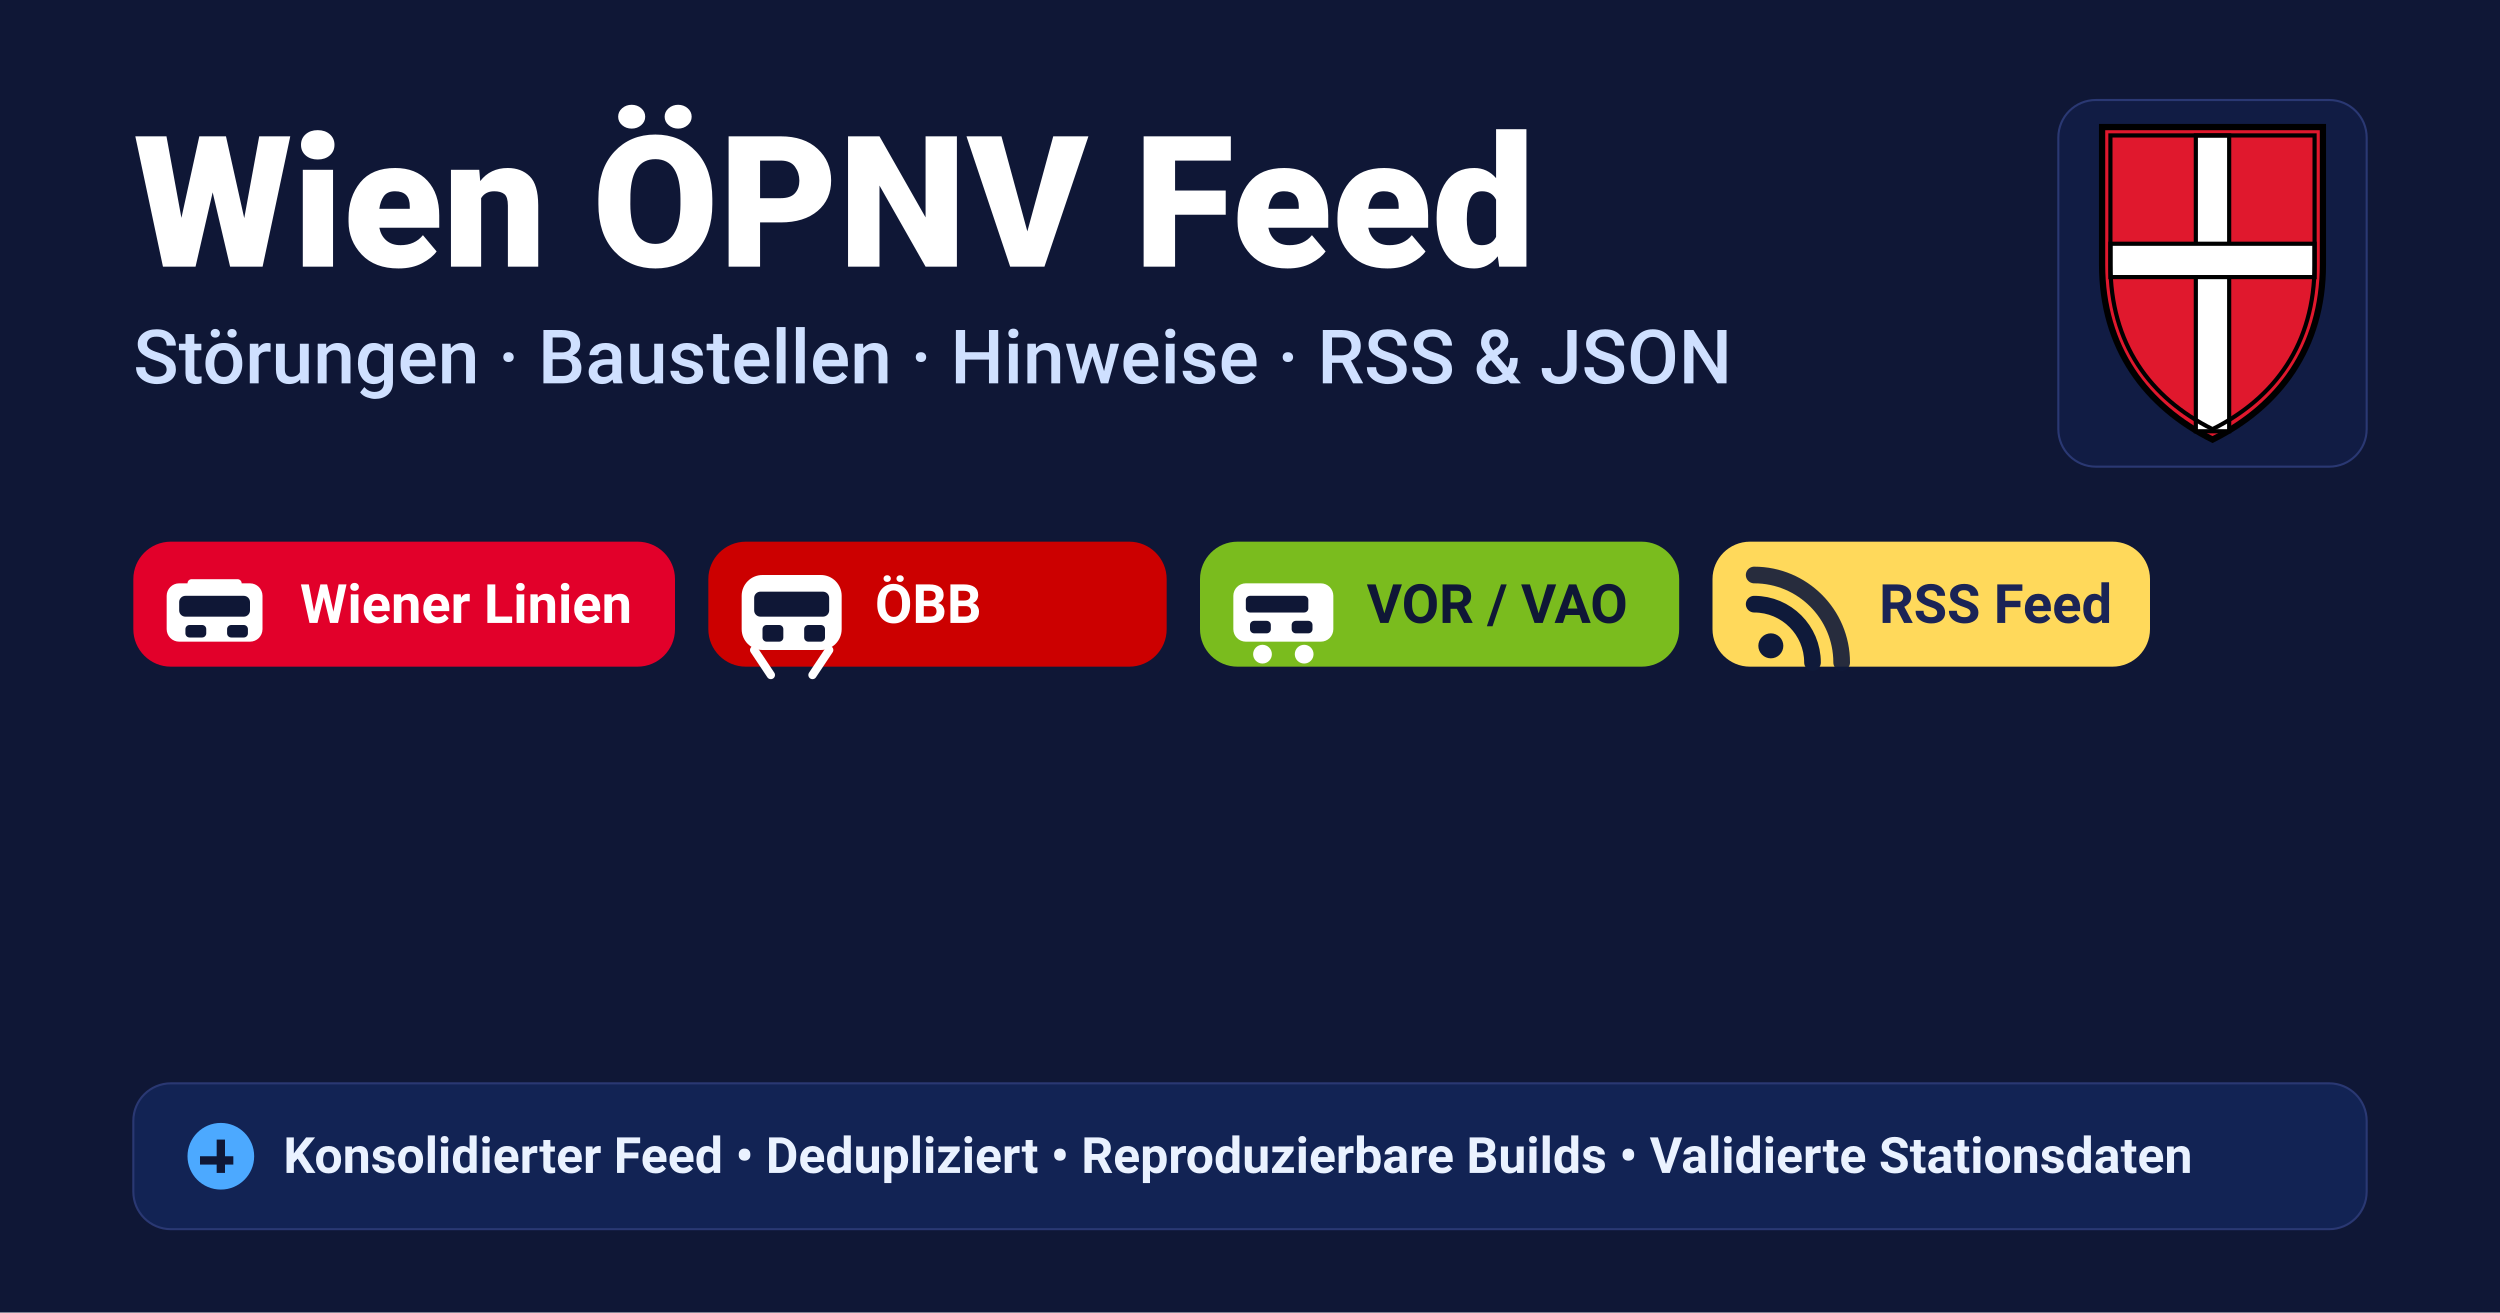
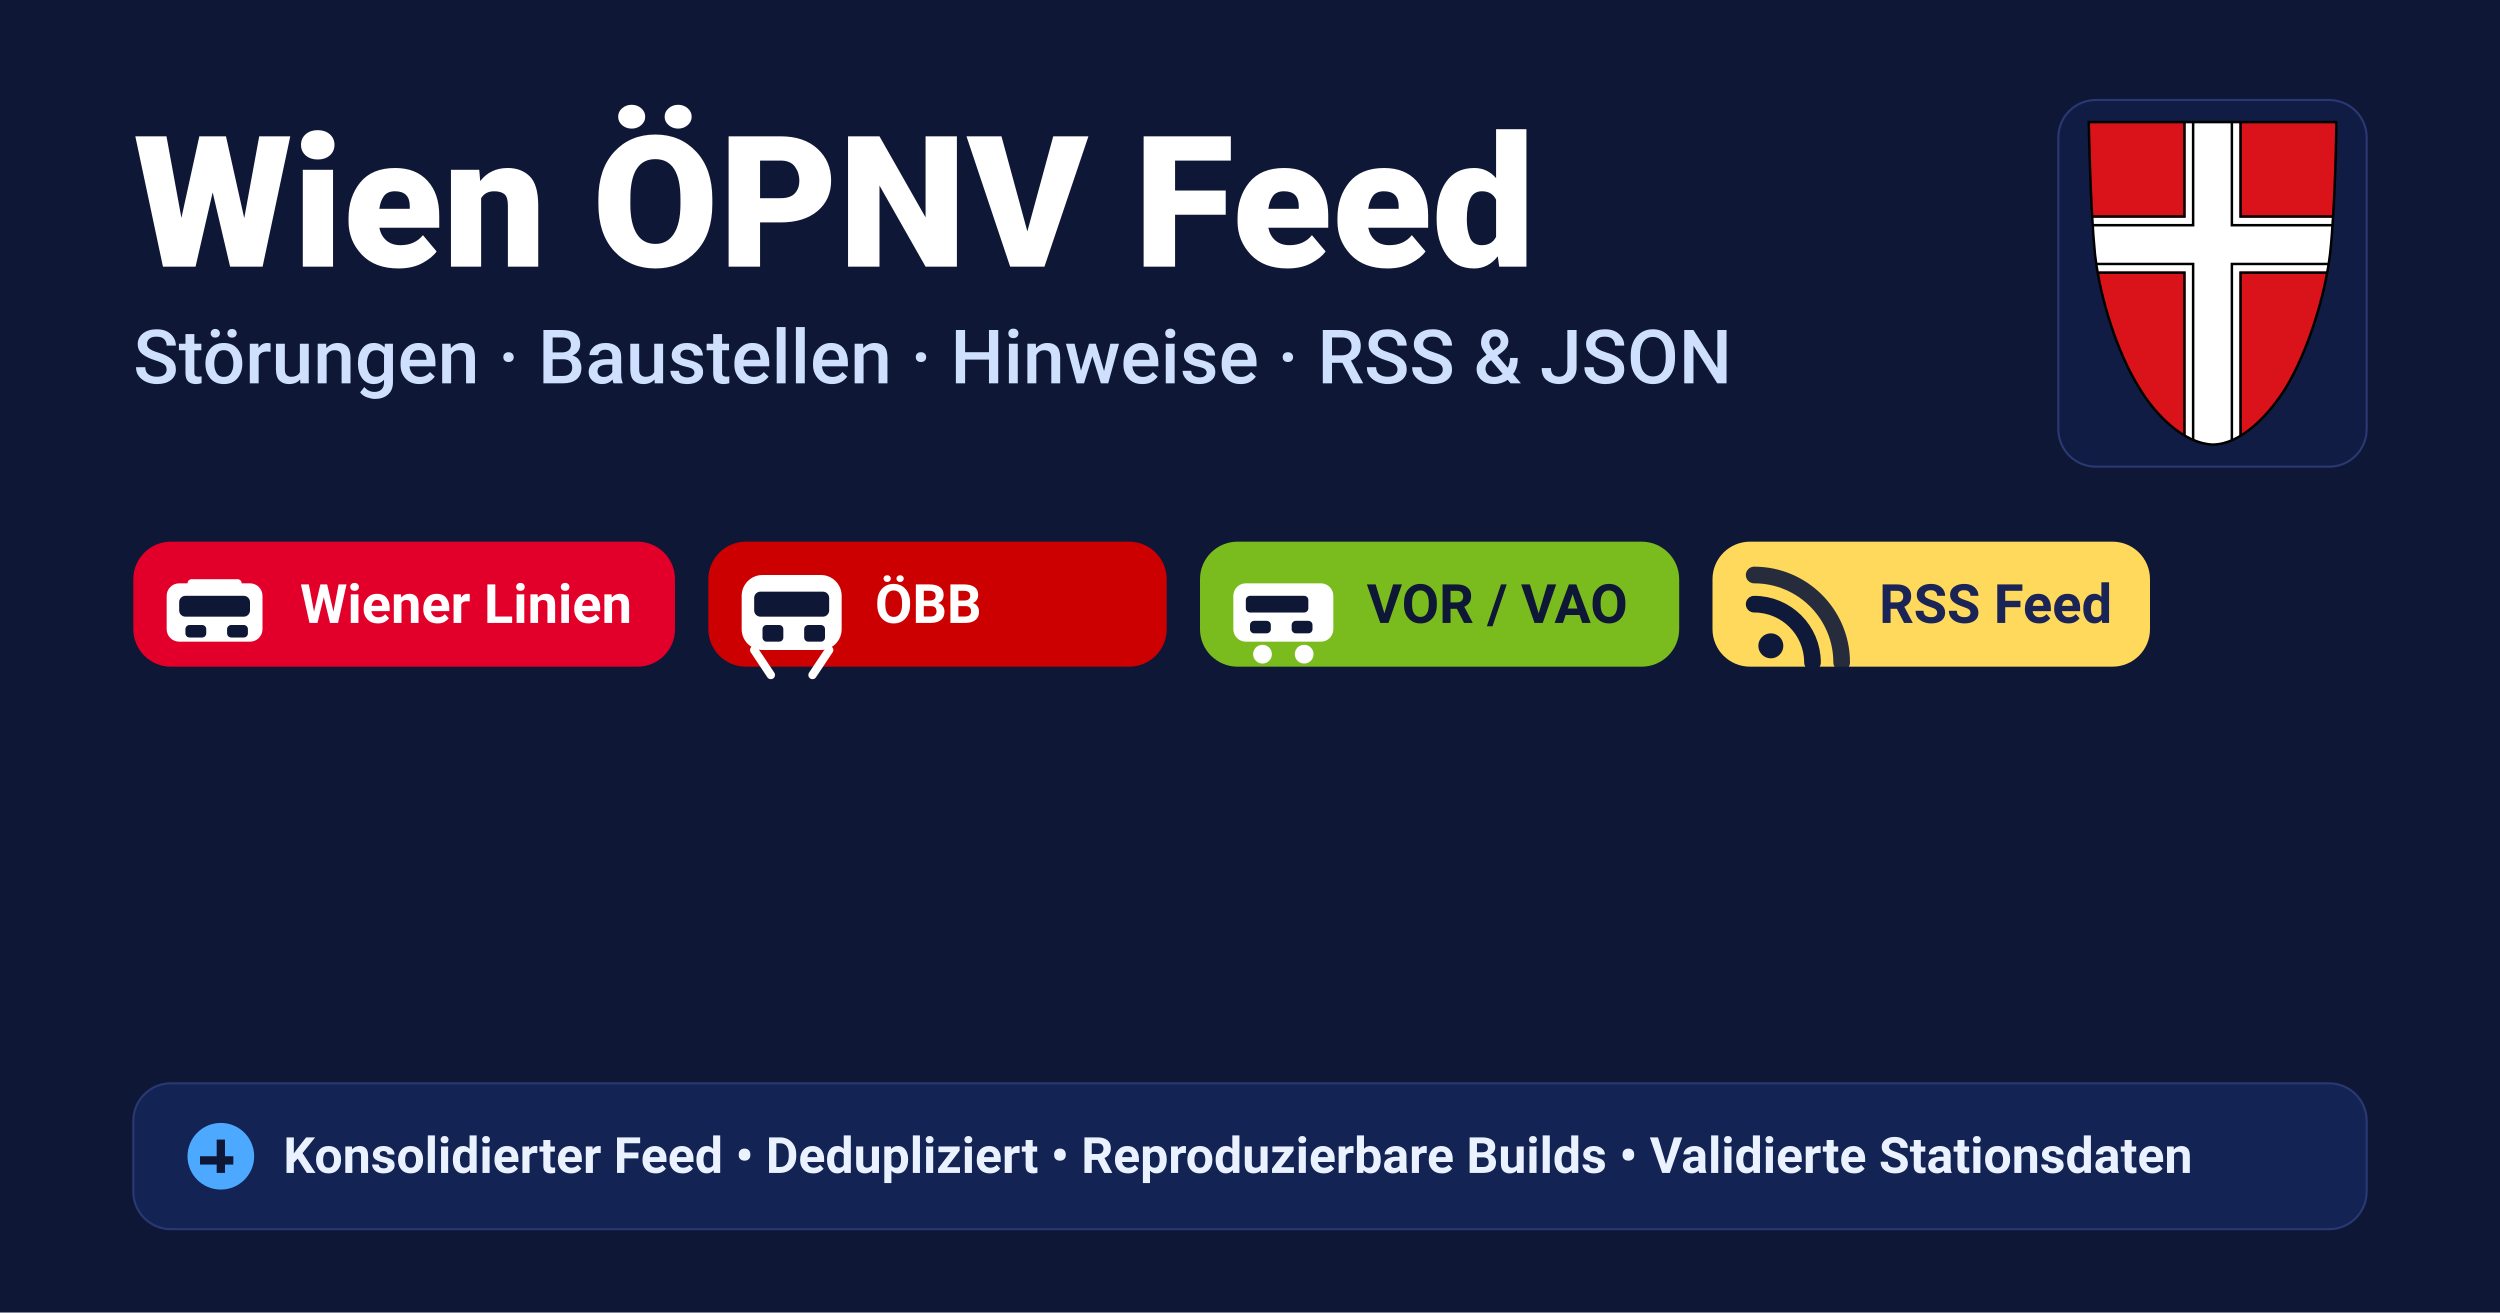
- <svg xmlns="http://www.w3.org/2000/svg" width="1200" height="630" viewBox="0 0 1200 630" aria-label="Wien ÖPNV Feed – Social Preview (Abstände angepasst)">
+ <svg xmlns="http://www.w3.org/2000/svg" width="1200" height="630" viewBox="0 0 1200 630" aria-label="Wien ÖPNV Feed – Social Preview mit eingebautem Wappen">
  <rect width="1200" height="630" fill="#0F1736" />
  <text x="64" y="128" font-family="system-ui,-apple-system,Segoe UI,Roboto,Helvetica,Arial" font-weight="800" font-size="88" fill="#FFFFFF">Wien ÖPNV Feed</text>
  <text x="64" y="184" font-family="system-ui,-apple-system,Segoe UI,Roboto,Helvetica,Arial" font-weight="500" font-size="36" fill="#CFE0FF">Störungen · Baustellen · Hinweise · RSS &amp; JSON</text>
  <g transform="translate(988,48)">
    <rect width="148" height="176" rx="18" fill="#111C44" stroke="#2A3873" />
-     <g transform="translate(11,9)">
-       <path d="M10 4 H116 V70 C116 110 95 138 63 154 C31 138 10 110 10 70 V4 Z" fill="#E0182D" stroke="#000000" stroke-width="3" />
-       <rect x="55" y="8" width="16" height="142" fill="#FFFFFF" stroke="#000000" stroke-width="2" />
-       <rect x="14" y="60" width="98" height="16" fill="#FFFFFF" stroke="#000000" stroke-width="2" />
-       <path d="M14 8 H112 V70 C112 108 93 134 63 149 C33 134 14 108 14 70 V8 Z" fill="none" stroke="#000000" stroke-width="2" />
+     <g transform="translate(14,10) scale(0.6)" fill="none" stroke="#000" stroke-width="2">
+       <clipPath id="c">
+         <path d="M199,1L1,1c0,0 1,69 5,106c4,36 18,79 35,106c13,23 36,45         59,46c23,0 46-24 59-46c17-28 31-71 35-106c4-37 5-105 5-106" />
+       </clipPath>
+       <g clip-path="url(#c)">
+         <rect fill="#DA121A" width="200" height="260" />
+         <path stroke="#FFF" stroke-width="43" d="m100,0v260M0,99h200" />
+         <path d="m77.5,1v75.5H0m0,45h77.5v260m45         0V121.5H200m0-45H122.5V0M84.5,0v83.5H0m0,31H84.5v260m31,0V114.5H200m0-31H115.5V0" />
+       </g>
+       <path d="M199,1L1,1c0,0 1.2,68.6 5,106c4.2,36       18.2,79 35,106c13.4,22.7 36,45 59,46c23,0 45.6-24.2       59-46c16.7-27.9 30.7-71 35-106c4.2-37.2 5.3-105 5-106z" />
    </g>
  </g>
  <g transform="translate(64,260)">
    <rect width="260" height="60" rx="18" fill="#E2002A" />
    <g transform="translate(16,12)">
      <rect x="0" y="8" width="46" height="28" rx="6" fill="#FFFFFF" />
      <rect x="6" y="14" width="34" height="10" rx="3" fill="#0F1736" />
      <rect x="9" y="28" width="10" height="6" rx="2" fill="#0F1736" />
      <rect x="29" y="28" width="10" height="6" rx="2" fill="#0F1736" />
      <rect x="10" y="6" width="26" height="4" rx="2" fill="#FFFFFF" />
    </g>
    <text x="80" y="39" font-family="system-ui,-apple-system,Segoe UI,Roboto,Helvetica,Arial" font-weight="700" font-size="26" fill="#FFFFFF">Wiener Linien</text>
  </g>
  <g transform="translate(340,260)">
    <rect width="220" height="60" rx="18" fill="#CC0000" />
    <g transform="translate(16,10)">
      <rect x="0" y="6" width="48" height="36" rx="10" fill="#FFFFFF" />
      <rect x="6" y="14" width="36" height="12" rx="3" fill="#0F1736" />
      <rect x="10" y="30" width="10" height="8" rx="2" fill="#0F1736" />
      <rect x="30" y="30" width="10" height="8" rx="2" fill="#0F1736" />
      <path d="M6 42 L14 54" stroke="#FFFFFF" stroke-width="4" stroke-linecap="round" />
      <path d="M42 42 L34 54" stroke="#FFFFFF" stroke-width="4" stroke-linecap="round" />
    </g>
    <text x="80" y="39" font-family="system-ui,-apple-system,Segoe UI,Roboto,Helvetica,Arial" font-weight="700" font-size="26" fill="#FFFFFF">ÖBB</text>
  </g>
  <g transform="translate(576,260)">
    <rect width="230" height="60" rx="18" fill="#7ABC1E" />
    <g transform="translate(16,12)">
      <rect x="0" y="8" width="48" height="28" rx="6" fill="#FFFFFF" />
      <rect x="6" y="14" width="30" height="8" rx="2" fill="#0F1736" />
      <rect x="8" y="26" width="10" height="6" rx="2" fill="#0F1736" />
      <rect x="28" y="26" width="10" height="6" rx="2" fill="#0F1736" />
      <circle cx="14" cy="42" r="4.5" fill="#FFFFFF" />
      <circle cx="34" cy="42" r="4.5" fill="#FFFFFF" />
    </g>
    <text x="80" y="39" font-family="system-ui,-apple-system,Segoe UI,Roboto,Helvetica,Arial" font-weight="700" font-size="26" fill="#0F1736">VOR / VAO</text>
  </g>
  <g transform="translate(822,260)">
    <rect width="210" height="60" rx="18" fill="#FFD95B" />
    <g transform="translate(16,10)">
      <circle cx="12" cy="40" r="6" fill="#0F1A3A" />
      <path d="M4 20a28 28 0 0 1 28 28" stroke="#0F1A3A" stroke-width="8" stroke-linecap="round" fill="none" />
      <path d="M4 6a42 42 0 0 1 42 42" stroke="#0F1A3A" stroke-width="8" stroke-linecap="round" fill="none" opacity="0.9" />
    </g>
    <text x="80" y="39" font-family="system-ui,-apple-system,Segoe UI,Roboto,Helvetica,Arial" font-weight="700" font-size="26" fill="#1B2456">RSS Feed</text>
  </g>
  <g transform="translate(64,520)">
    <rect width="1072" height="70" rx="18" fill="#122354" stroke="#2A3873" />
    <circle cx="42" cy="35" r="16" fill="#4CA9FF" />
    <path d="M40 27h4v16h-4zM32 35h16v4H32z" fill="#0F1736" />
    <text x="72" y="43" font-family="system-ui,-apple-system,Segoe UI,Roboto,Helvetica,Arial" font-weight="600" font-size="24" fill="#EAF2FF">Konsolidierter Feed • Dedupliziert • Reproduzierbare Builds • Validierte Stationsdaten</text>
  </g>
</svg>
